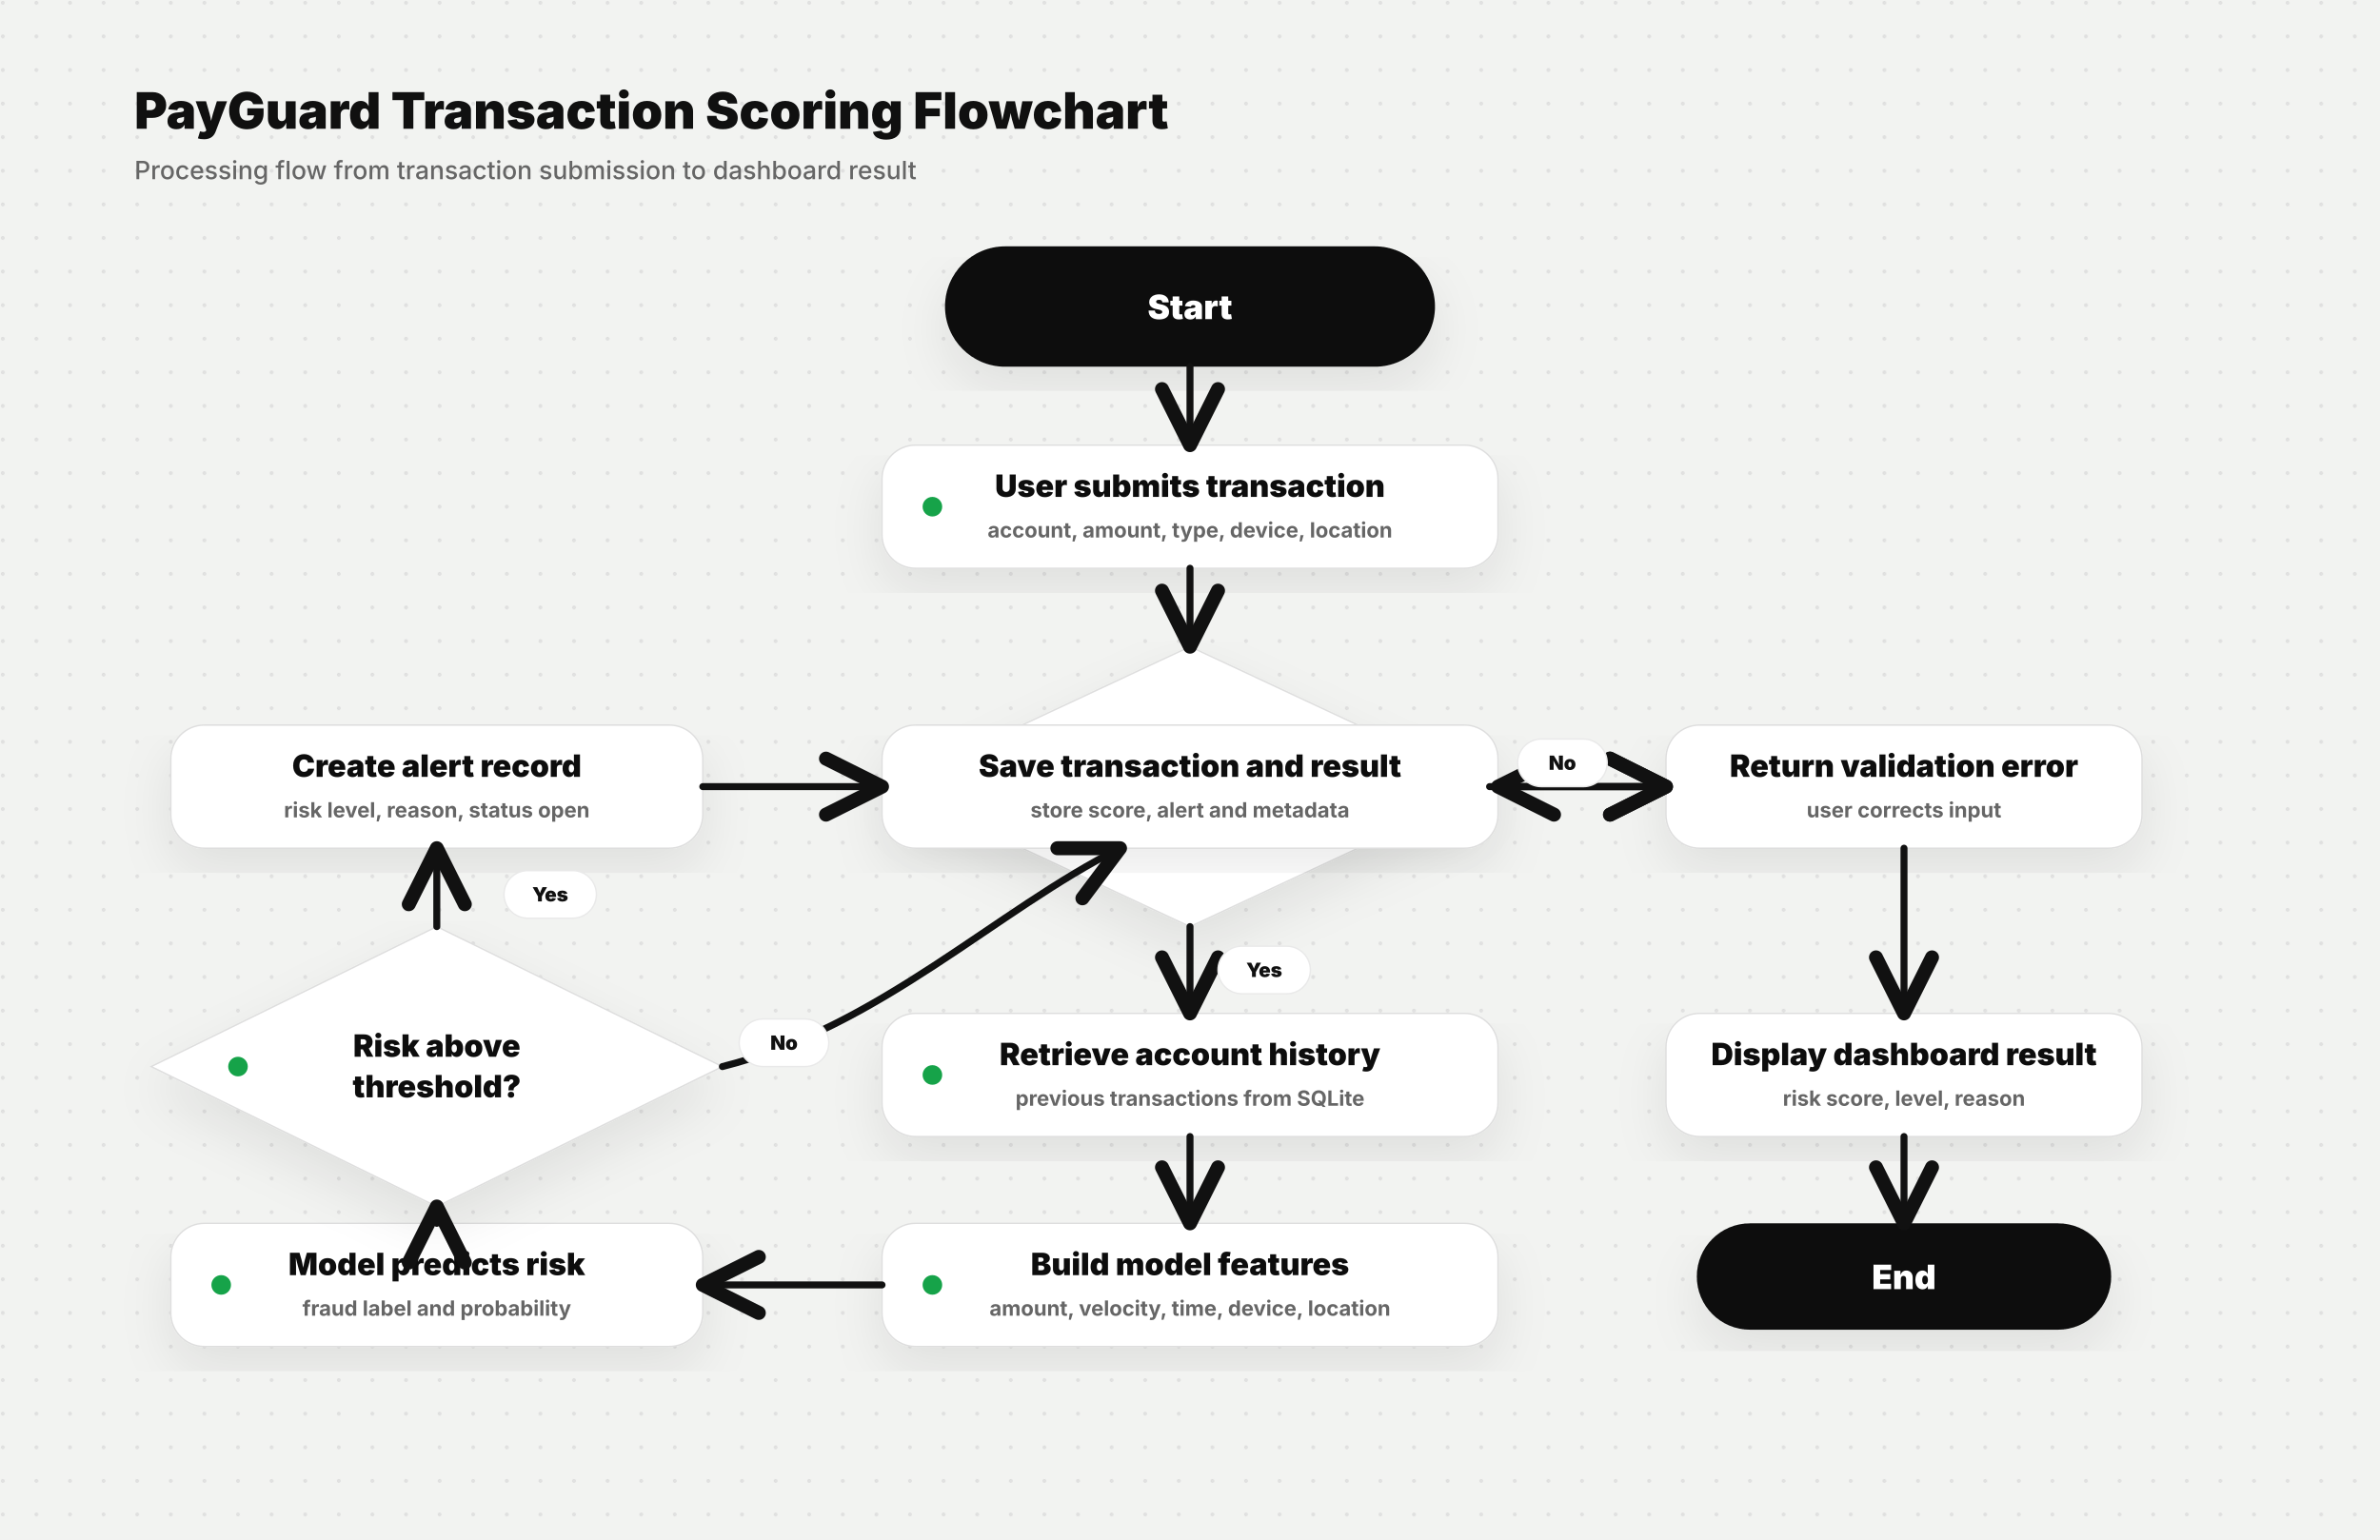
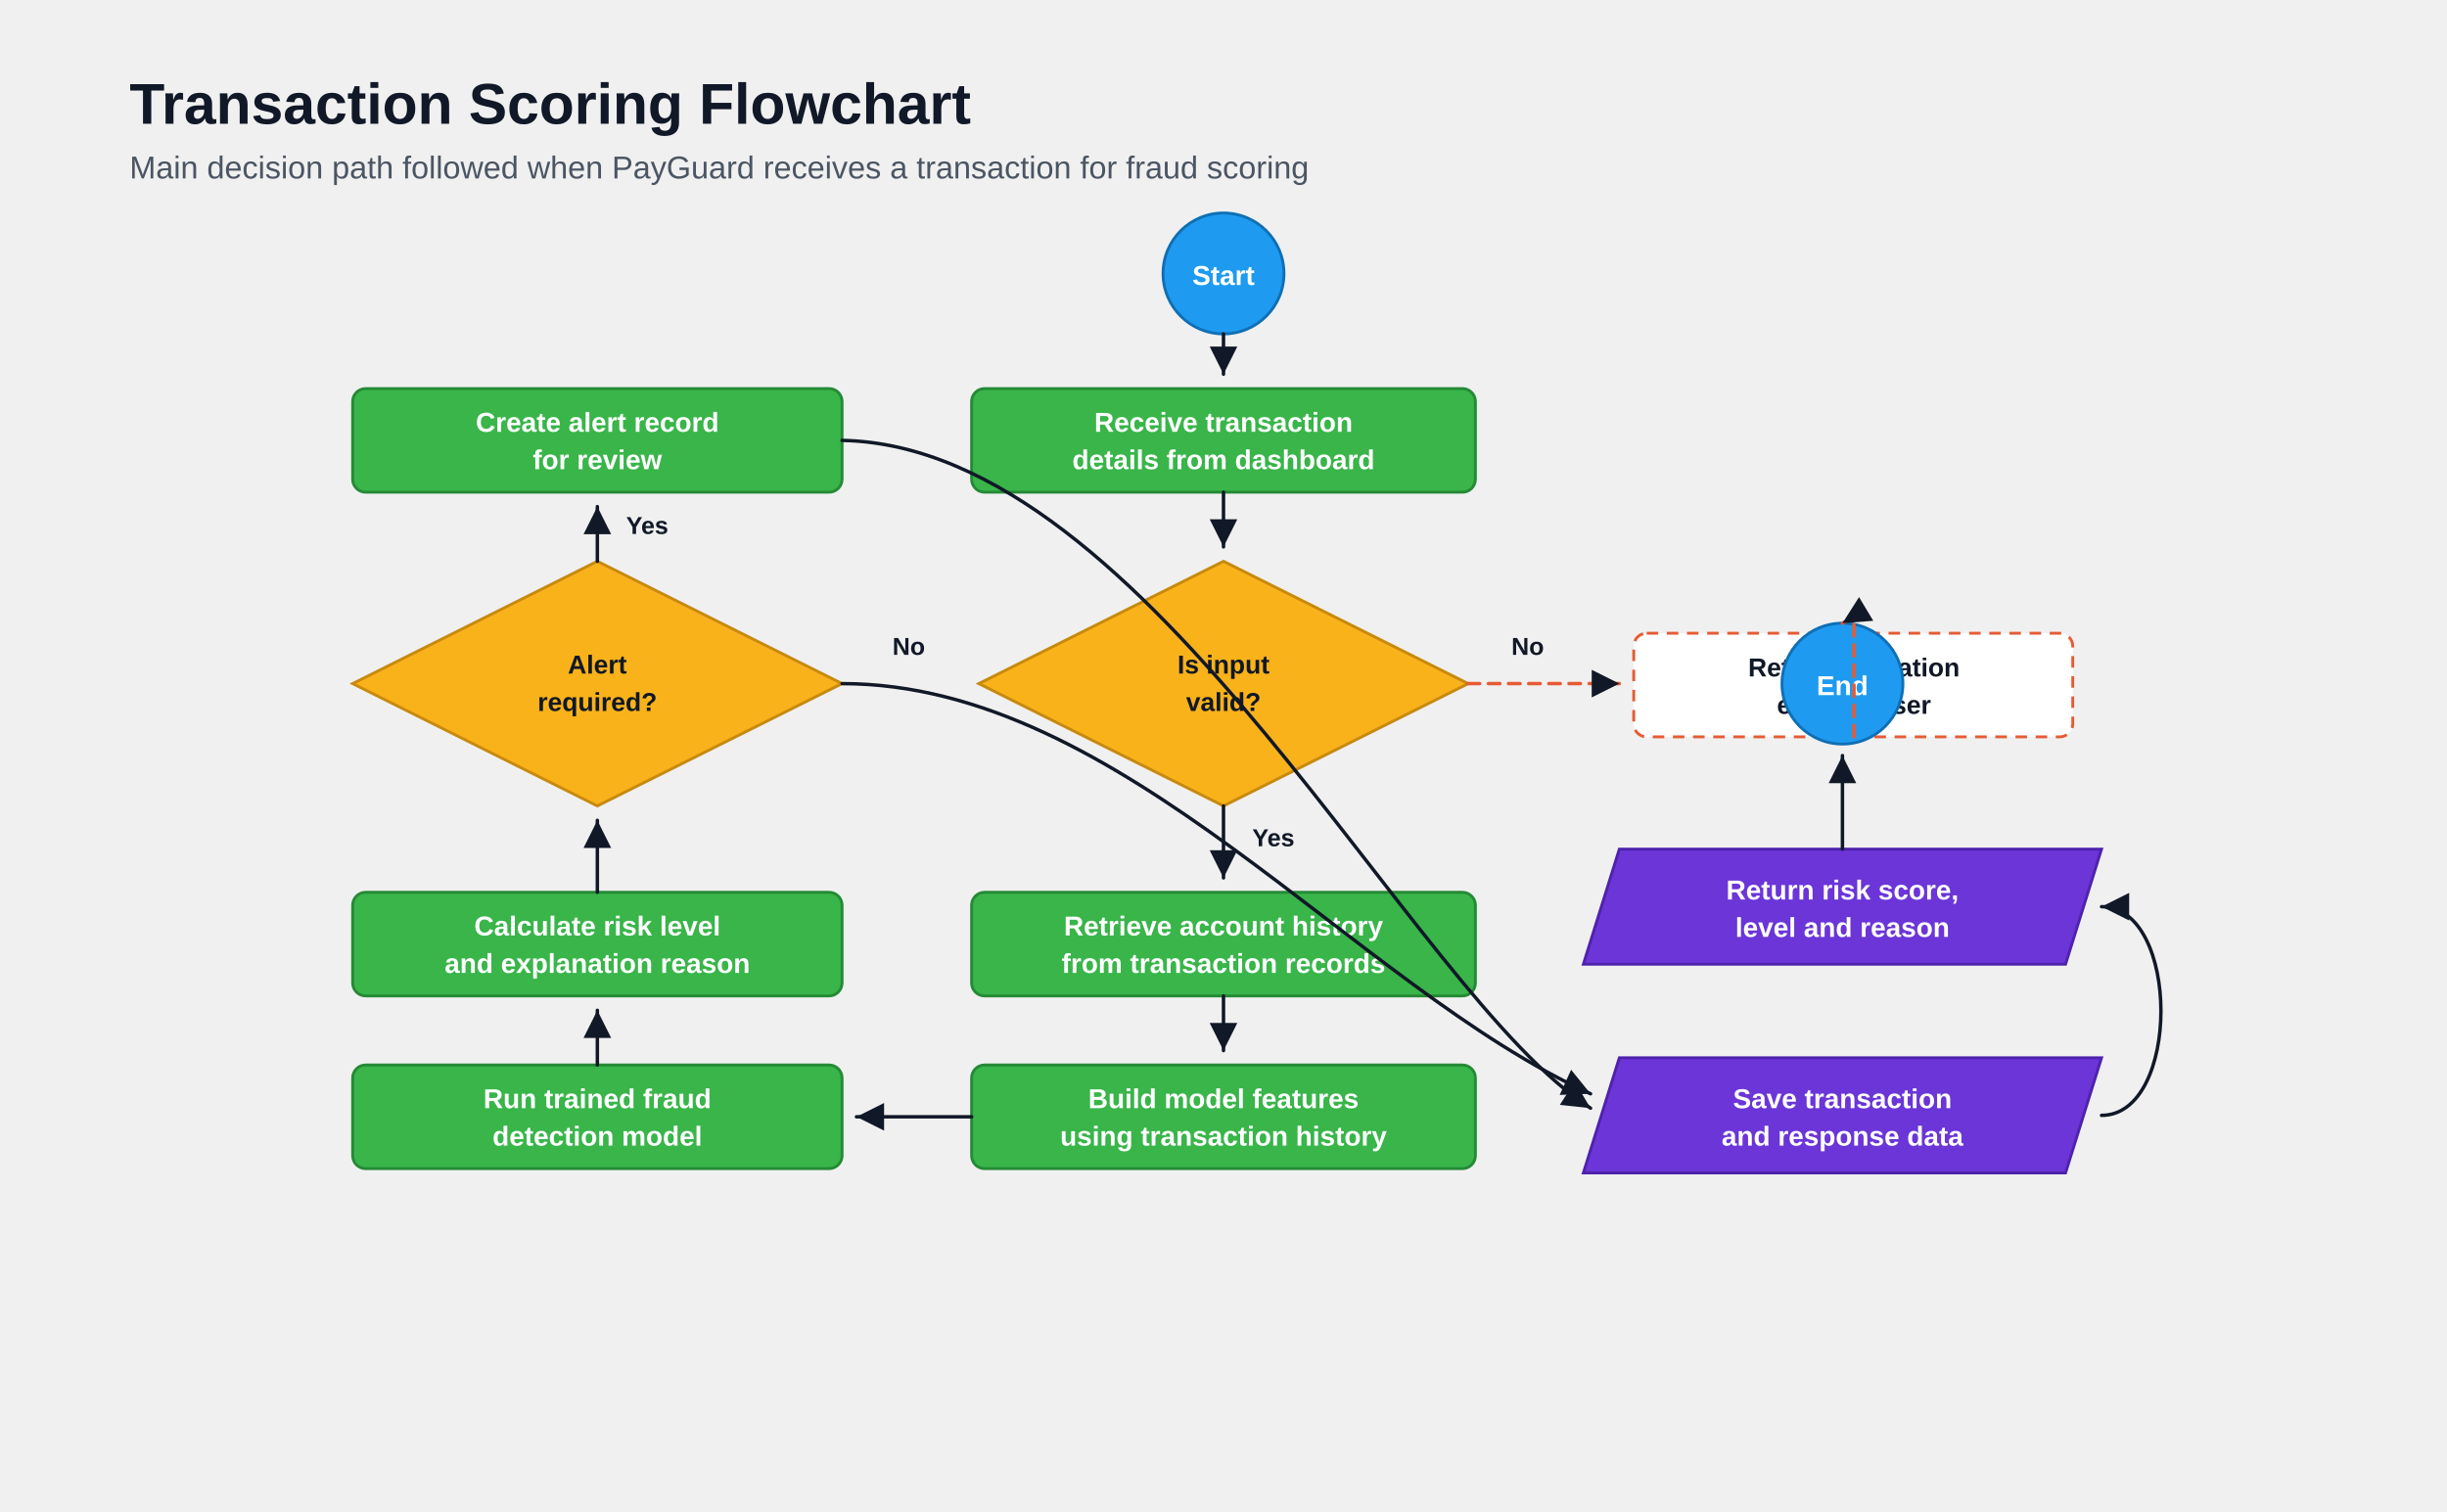
- <svg xmlns="http://www.w3.org/2000/svg" width="1700" height="1100" viewBox="0 0 1700 1100" role="img" aria-labelledby="title desc">
+ <svg xmlns="http://www.w3.org/2000/svg" width="1700" height="1050" viewBox="0 0 1700 1050" role="img" aria-labelledby="title desc">
  <defs>
-     <pattern id="dot-grid" width="24" height="24" patternUnits="userSpaceOnUse">
-       <circle cx="2" cy="2" r="1.4" fill="#d8d8d8" opacity="0.72" />
-     </pattern>
-     <filter id="card-shadow" x="-10%" y="-10%" width="120%" height="130%">
-       <feDropShadow dx="0" dy="16" stdDeviation="18" flood-color="#111111" flood-opacity="0.08" />
-     </filter>
    <marker id="arrow" markerWidth="12" markerHeight="12" refX="10" refY="6" orient="auto">
-       <path d="M2,2 L10,6 L2,10" fill="none" stroke="#111111" stroke-width="2" stroke-linecap="round" stroke-linejoin="round" />
+       <path d="M2 2 L10 6 L2 10 Z" fill="#111827" />
    </marker>
+     <style>
+       .title { fill: #111827; font-family: Calibri, Arial, sans-serif; font-size: 40px; font-weight: 700; }
+       .subtitle { fill: #4b5563; font-family: Calibri, Arial, sans-serif; font-size: 22px; }
+       .startEnd { fill: #1e9bf0; stroke: #0f6fb5; stroke-width: 2; }
+       .process { fill: #39b54a; stroke: #258a35; stroke-width: 2; }
+       .decision { fill: #f9b21a; stroke: #c8890d; stroke-width: 2; }
+       .error { fill: #ffffff; stroke: #e65b34; stroke-width: 2; stroke-dasharray: 8 6; }
+       .output { fill: #6b35d8; stroke: #4e22ad; stroke-width: 2; }
+       .textLight { fill: #ffffff; font-family: Calibri, Arial, sans-serif; font-size: 19px; font-weight: 700; }
+       .textDark { fill: #111827; font-family: Calibri, Arial, sans-serif; font-size: 18px; font-weight: 700; }
+       .small { fill: #111827; font-family: Calibri, Arial, sans-serif; font-size: 17px; font-weight: 600; }
+       .line { stroke: #111827; stroke-width: 2.4; fill: none; marker-end: url(#arrow); stroke-linecap: round; stroke-linejoin: round; }
+       .dash { stroke: #e65b34; stroke-width: 2.4; fill: none; marker-end: url(#arrow); stroke-dasharray: 8 6; stroke-linecap: round; stroke-linejoin: round; }
+     </style>
  </defs>
-   <rect width="1700" height="1100" fill="#f2f3f1" />
-   <rect width="1700" height="1100" fill="url(#dot-grid)" opacity="0.95" />
-   <g font-family="Inter, Arial, sans-serif">
-     <text x="96" y="92" font-size="36" font-weight="850" fill="#101010">PayGuard Transaction Scoring Flowchart</text>
-     <text x="96" y="128" font-size="18" font-weight="500" fill="#666666">Processing flow from transaction submission to dashboard result</text>
-     <g filter="url(#card-shadow)">
-       <rect x="675" y="176" width="350" height="86" rx="43" fill="#111111" />
-       <text x="850" y="228" text-anchor="middle" font-size="24" font-weight="850" fill="#ffffff">Start</text>
-     </g>
-     <g filter="url(#card-shadow)">
-       <rect x="630" y="318" width="440" height="88" rx="24" fill="#ffffff" stroke="#dedede" />
-       <circle cx="666" cy="362" r="7" fill="#16a34a" />
-       <text x="850" y="355" text-anchor="middle" font-size="22" font-weight="850" fill="#111111">User submits transaction</text>
-       <text x="850" y="384" text-anchor="middle" font-size="15" font-weight="650" fill="#666666">account, amount, type, device, location</text>
-     </g>
-     <g filter="url(#card-shadow)">
-       <path d="M850 462 L1064 562 L850 662 L636 562 Z" fill="#ffffff" stroke="#dedede" />
-       <circle cx="702" cy="562" r="7" fill="#16a34a" />
-       <text x="850" y="555" text-anchor="middle" font-size="22" font-weight="850" fill="#111111">Input valid?</text>
-       <text x="850" y="584" text-anchor="middle" font-size="15" font-weight="650" fill="#666666">required fields and amount checked</text>
-     </g>
-     <g filter="url(#card-shadow)">
-       <rect x="1190" y="518" width="340" height="88" rx="24" fill="#ffffff" stroke="#dedede" />
-       <text x="1360" y="555" text-anchor="middle" font-size="22" font-weight="850" fill="#111111">Return validation error</text>
-       <text x="1360" y="584" text-anchor="middle" font-size="15" font-weight="650" fill="#666666">user corrects input</text>
-     </g>
-     <g filter="url(#card-shadow)">
-       <rect x="630" y="724" width="440" height="88" rx="24" fill="#ffffff" stroke="#dedede" />
-       <circle cx="666" cy="768" r="7" fill="#16a34a" />
-       <text x="850" y="761" text-anchor="middle" font-size="22" font-weight="850" fill="#111111">Retrieve account history</text>
-       <text x="850" y="790" text-anchor="middle" font-size="15" font-weight="650" fill="#666666">previous transactions from SQLite</text>
-     </g>
-     <g filter="url(#card-shadow)">
-       <rect x="630" y="874" width="440" height="88" rx="24" fill="#ffffff" stroke="#dedede" />
-       <circle cx="666" cy="918" r="7" fill="#16a34a" />
-       <text x="850" y="911" text-anchor="middle" font-size="22" font-weight="850" fill="#111111">Build model features</text>
-       <text x="850" y="940" text-anchor="middle" font-size="15" font-weight="650" fill="#666666">amount, velocity, time, device, location</text>
-     </g>
-     <g filter="url(#card-shadow)">
-       <rect x="122" y="874" width="380" height="88" rx="24" fill="#ffffff" stroke="#dedede" />
-       <circle cx="158" cy="918" r="7" fill="#16a34a" />
-       <text x="312" y="911" text-anchor="middle" font-size="22" font-weight="850" fill="#111111">Model predicts risk</text>
-       <text x="312" y="940" text-anchor="middle" font-size="15" font-weight="650" fill="#666666">fraud label and probability</text>
-     </g>
-     <g filter="url(#card-shadow)">
-       <path d="M312 662 L516 762 L312 862 L108 762 Z" fill="#ffffff" stroke="#dedede" />
-       <circle cx="170" cy="762" r="7" fill="#16a34a" />
-       <text x="312" y="755" text-anchor="middle" font-size="22" font-weight="850" fill="#111111">Risk above</text>
-       <text x="312" y="784" text-anchor="middle" font-size="22" font-weight="850" fill="#111111">threshold?</text>
-     </g>
-     <g filter="url(#card-shadow)">
-       <rect x="122" y="518" width="380" height="88" rx="24" fill="#ffffff" stroke="#dedede" />
-       <text x="312" y="555" text-anchor="middle" font-size="22" font-weight="850" fill="#111111">Create alert record</text>
-       <text x="312" y="584" text-anchor="middle" font-size="15" font-weight="650" fill="#666666">risk level, reason, status open</text>
-     </g>
-     <g filter="url(#card-shadow)">
-       <rect x="630" y="518" width="440" height="88" rx="24" fill="#ffffff" stroke="#dedede" />
-       <text x="850" y="555" text-anchor="middle" font-size="22" font-weight="850" fill="#111111">Save transaction and result</text>
-       <text x="850" y="584" text-anchor="middle" font-size="15" font-weight="650" fill="#666666">store score, alert and metadata</text>
-     </g>
-     <g filter="url(#card-shadow)">
-       <rect x="630" y="350" width="440" height="88" rx="24" fill="#ffffff" stroke="#dedede" opacity="0" />
-     </g>
-     <g filter="url(#card-shadow)">
-       <rect x="630" y="176" width="440" height="88" rx="24" fill="#ffffff" stroke="#dedede" opacity="0" />
-     </g>
-     <g filter="url(#card-shadow)">
-       <rect x="630" y="724" width="440" height="88" rx="24" fill="#ffffff" stroke="#dedede" opacity="0" />
-     </g>
-     <g filter="url(#card-shadow)">
-       <rect x="630" y="172" width="440" height="88" rx="24" fill="#ffffff" stroke="#dedede" opacity="0" />
-     </g>
-     <g filter="url(#card-shadow)">
-       <rect x="630" y="166" width="440" height="88" rx="24" fill="#ffffff" stroke="#dedede" opacity="0" />
-     </g>
-     <g filter="url(#card-shadow)">
-       <rect x="1190" y="724" width="340" height="88" rx="24" fill="#ffffff" stroke="#dedede" />
-       <text x="1360" y="761" text-anchor="middle" font-size="22" font-weight="850" fill="#111111">Display dashboard result</text>
-       <text x="1360" y="790" text-anchor="middle" font-size="15" font-weight="650" fill="#666666">risk score, level, reason</text>
-     </g>
-     <g filter="url(#card-shadow)">
-       <rect x="1212" y="874" width="296" height="76" rx="38" fill="#111111" />
-       <text x="1360" y="921" text-anchor="middle" font-size="24" font-weight="850" fill="#ffffff">End</text>
-     </g>
-     <g fill="none" stroke="#111111" stroke-width="5" stroke-linecap="round" marker-end="url(#arrow)">
-       <path d="M850 262 V318" />
-       <path d="M850 406 V462" />
-       <path d="M1064 562 H1190" />
-       <path d="M850 662 V724" />
-       <path d="M850 812 V874" />
-       <path d="M630 918 H502" />
-       <path d="M312 874 V862" />
-       <path d="M312 662 V606" />
-       <path d="M502 562 H630" />
-       <path d="M516 762 C628 734, 712 650, 800 606" />
-       <path d="M1070 562 H1190" />
-       <path d="M1360 606 V724" />
-       <path d="M1360 812 V874" />
-       <path d="M1190 562 H1070" />
-     </g>
-     <g font-size="14" font-weight="850" fill="#111111">
-       <rect x="1084" y="528" width="64" height="34" rx="17" fill="#ffffff" stroke="#e9e9e9" />
-       <text x="1116" y="550" text-anchor="middle">No</text>
-       <rect x="870" y="676" width="66" height="34" rx="17" fill="#ffffff" stroke="#e9e9e9" />
-       <text x="903" y="698" text-anchor="middle">Yes</text>
-       <rect x="360" y="622" width="66" height="34" rx="17" fill="#ffffff" stroke="#e9e9e9" />
-       <text x="393" y="644" text-anchor="middle">Yes</text>
-       <rect x="528" y="728" width="64" height="34" rx="17" fill="#ffffff" stroke="#e9e9e9" />
-       <text x="560" y="750" text-anchor="middle">No</text>
-     </g>
-   </g>
+   <text x="90" y="86" class="title">Transaction Scoring Flowchart</text>
+   <text x="90" y="124" class="subtitle">Main decision path followed when PayGuard receives a transaction for fraud scoring</text>
+   <circle cx="850" cy="190" r="42" class="startEnd" />
+   <text x="850" y="198" class="textLight" text-anchor="middle">Start</text>
+   <rect x="675" y="270" width="350" height="72" rx="9" class="process" />
+   <text x="850" y="300" class="textLight" text-anchor="middle">Receive transaction</text>
+   <text x="850" y="326" class="textLight" text-anchor="middle">details from dashboard</text>
+   <polygon points="850,390 1020,475 850,560 680,475" class="decision" />
+   <text x="850" y="468" class="textDark" text-anchor="middle">Is input</text>
+   <text x="850" y="494" class="textDark" text-anchor="middle">valid?</text>
+   <rect x="1135" y="440" width="305" height="72" rx="9" class="error" />
+   <text x="1288" y="470" class="textDark" text-anchor="middle">Return validation</text>
+   <text x="1288" y="496" class="textDark" text-anchor="middle">error to user</text>
+   <rect x="675" y="620" width="350" height="72" rx="9" class="process" />
+   <text x="850" y="650" class="textLight" text-anchor="middle">Retrieve account history</text>
+   <text x="850" y="676" class="textLight" text-anchor="middle">from transaction records</text>
+   <rect x="675" y="740" width="350" height="72" rx="9" class="process" />
+   <text x="850" y="770" class="textLight" text-anchor="middle">Build model features</text>
+   <text x="850" y="796" class="textLight" text-anchor="middle">using transaction history</text>
+   <rect x="245" y="740" width="340" height="72" rx="9" class="process" />
+   <text x="415" y="770" class="textLight" text-anchor="middle">Run trained fraud</text>
+   <text x="415" y="796" class="textLight" text-anchor="middle">detection model</text>
+   <rect x="245" y="620" width="340" height="72" rx="9" class="process" />
+   <text x="415" y="650" class="textLight" text-anchor="middle">Calculate risk level</text>
+   <text x="415" y="676" class="textLight" text-anchor="middle">and explanation reason</text>
+   <polygon points="415,390 585,475 415,560 245,475" class="decision" />
+   <text x="415" y="468" class="textDark" text-anchor="middle">Alert</text>
+   <text x="415" y="494" class="textDark" text-anchor="middle">required?</text>
+   <rect x="245" y="270" width="340" height="72" rx="9" class="process" />
+   <text x="415" y="300" class="textLight" text-anchor="middle">Create alert record</text>
+   <text x="415" y="326" class="textLight" text-anchor="middle">for review</text>
+   <path d="M1125 735 L1460 735 L1435 815 L1100 815 Z" class="output" />
+   <text x="1280" y="770" class="textLight" text-anchor="middle">Save transaction</text>
+   <text x="1280" y="796" class="textLight" text-anchor="middle">and response data</text>
+   <path d="M1125 590 L1460 590 L1435 670 L1100 670 Z" class="output" />
+   <text x="1280" y="625" class="textLight" text-anchor="middle">Return risk score,</text>
+   <text x="1280" y="651" class="textLight" text-anchor="middle">level and reason</text>
+   <circle cx="1280" cy="475" r="42" class="startEnd" />
+   <text x="1280" y="483" class="textLight" text-anchor="middle">End</text>
+   <path d="M850 232 V260" class="line" />
+   <path d="M850 342 V380" class="line" />
+   <path d="M1020 475 H1125" class="dash" />
+   <text x="1050" y="455" class="small">No</text>
+   <path d="M1288 512 V433 C1288 430 1285 430 1280 433" class="dash" />
+   <path d="M850 560 V610" class="line" />
+   <text x="870" y="588" class="small">Yes</text>
+   <path d="M850 692 V730" class="line" />
+   <path d="M675 776 H595" class="line" />
+   <path d="M415 740 V702" class="line" />
+   <path d="M415 620 V570" class="line" />
+   <path d="M415 390 V352" class="line" />
+   <text x="435" y="371" class="small">Yes</text>
+   <path d="M585 475 C780 475 940 685 1105 760" class="line" />
+   <text x="620" y="455" class="small">No</text>
+   <path d="M585 306 C800 310 980 690 1105 770" class="line" />
+   <path d="M1460 775 C1515 775 1515 630 1460 630" class="line" />
+   <path d="M1280 590 V525" class="line" />
</svg>
